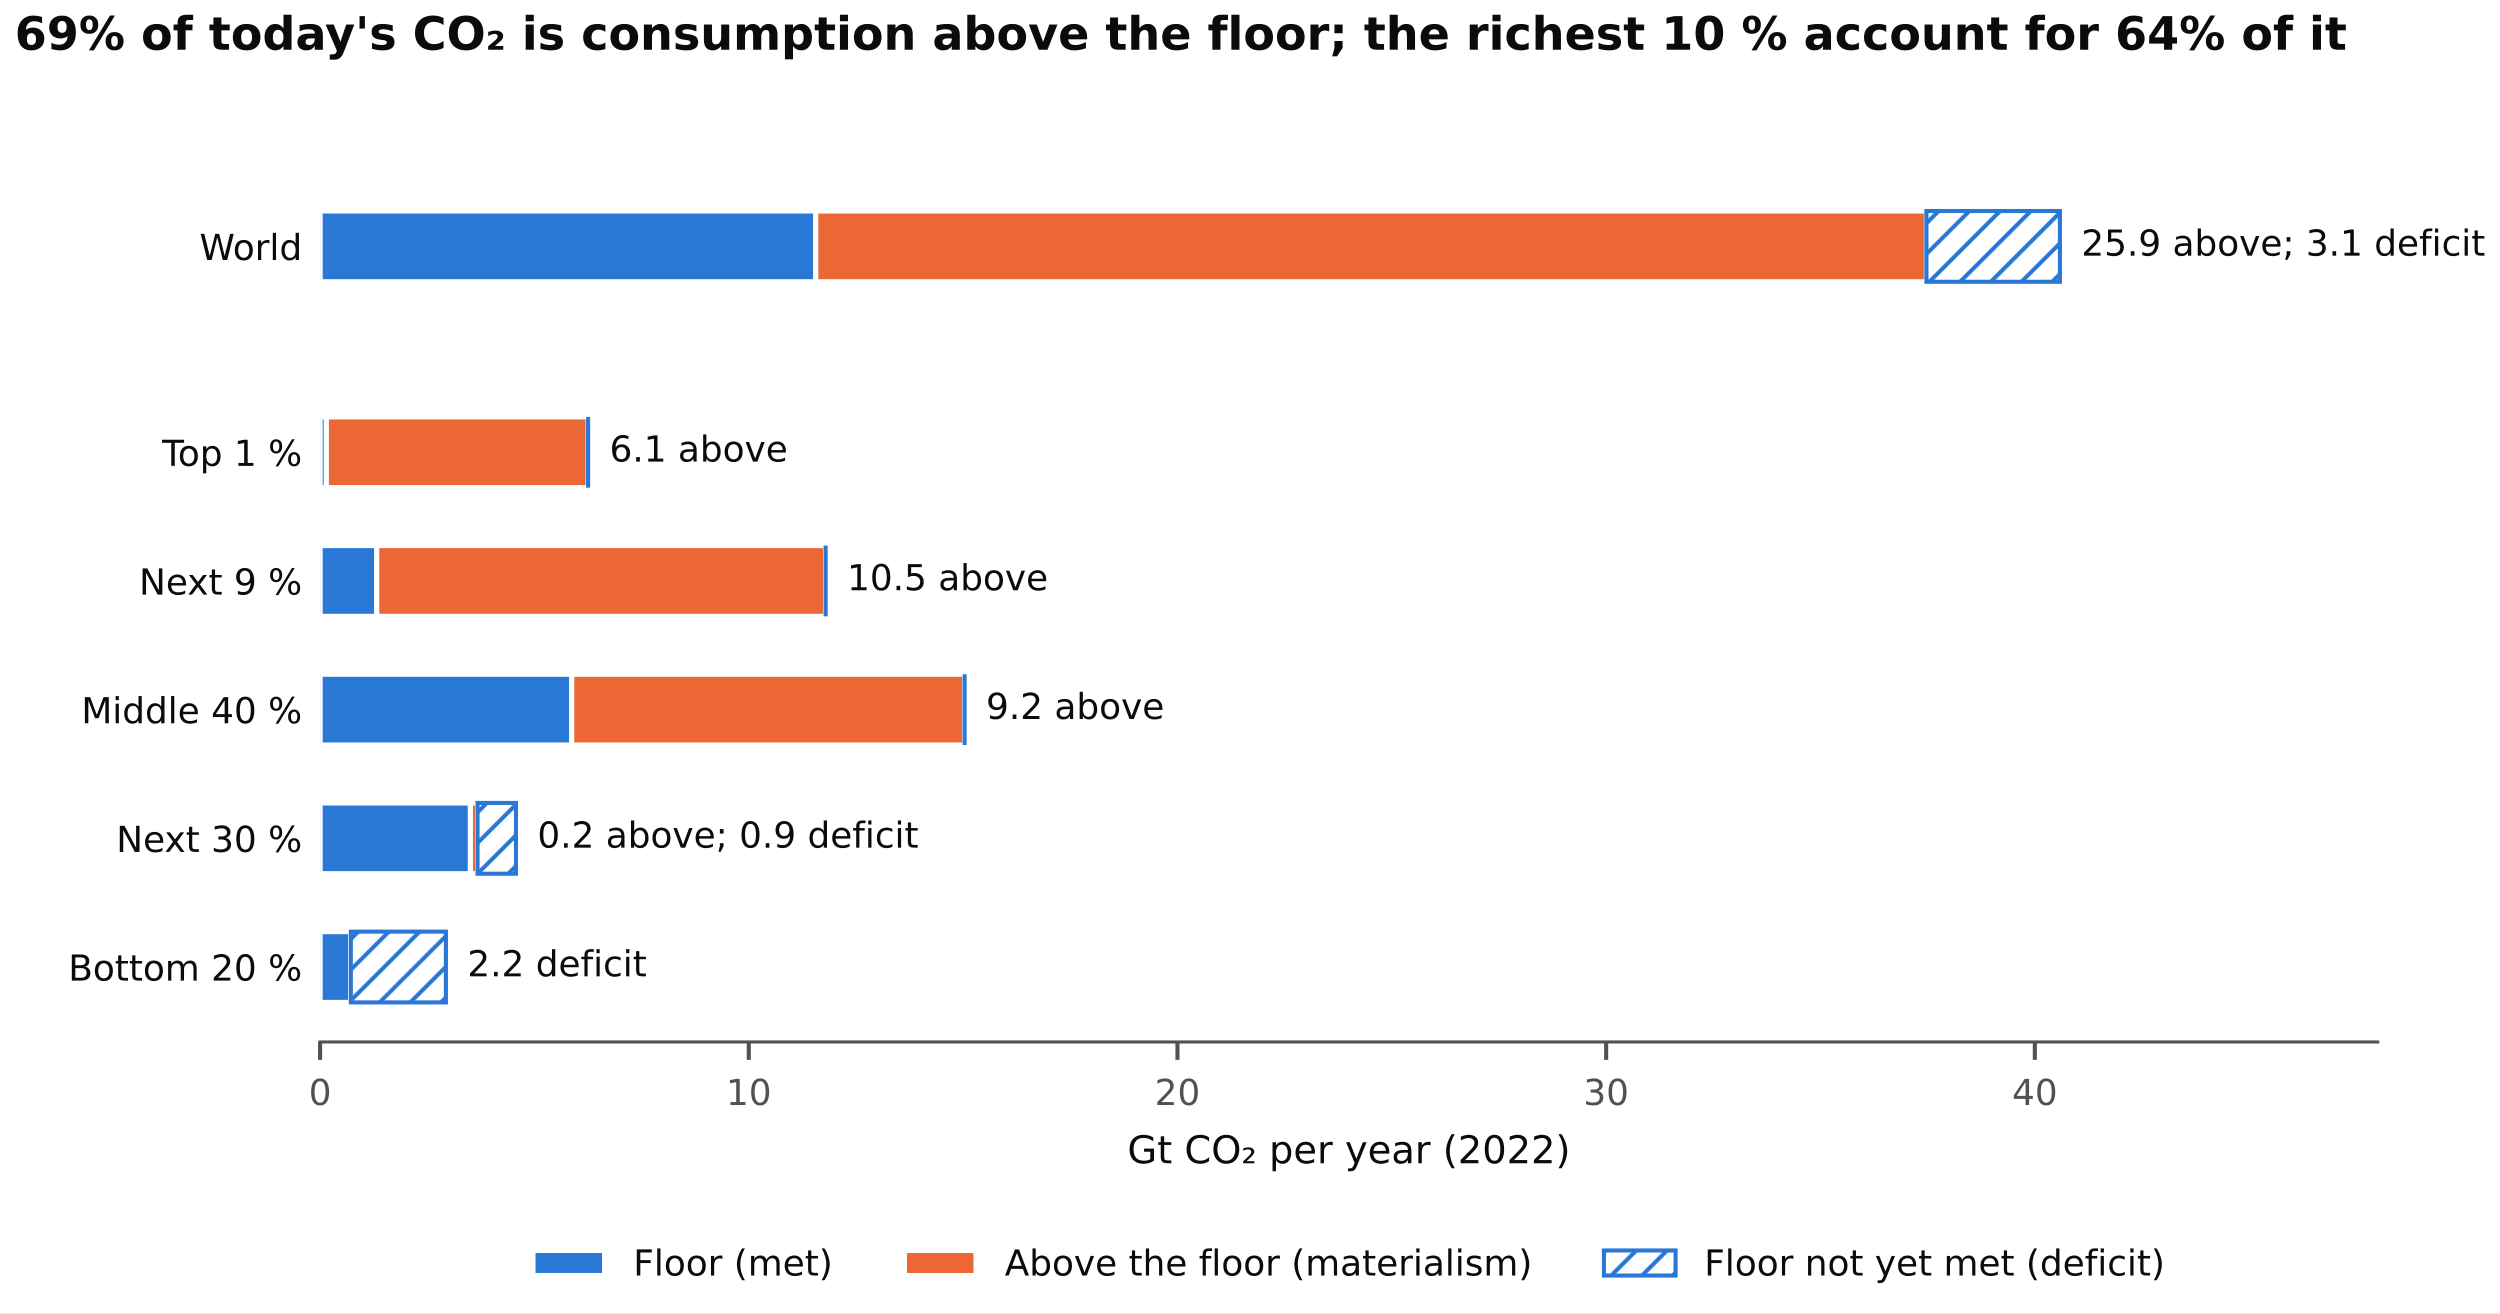
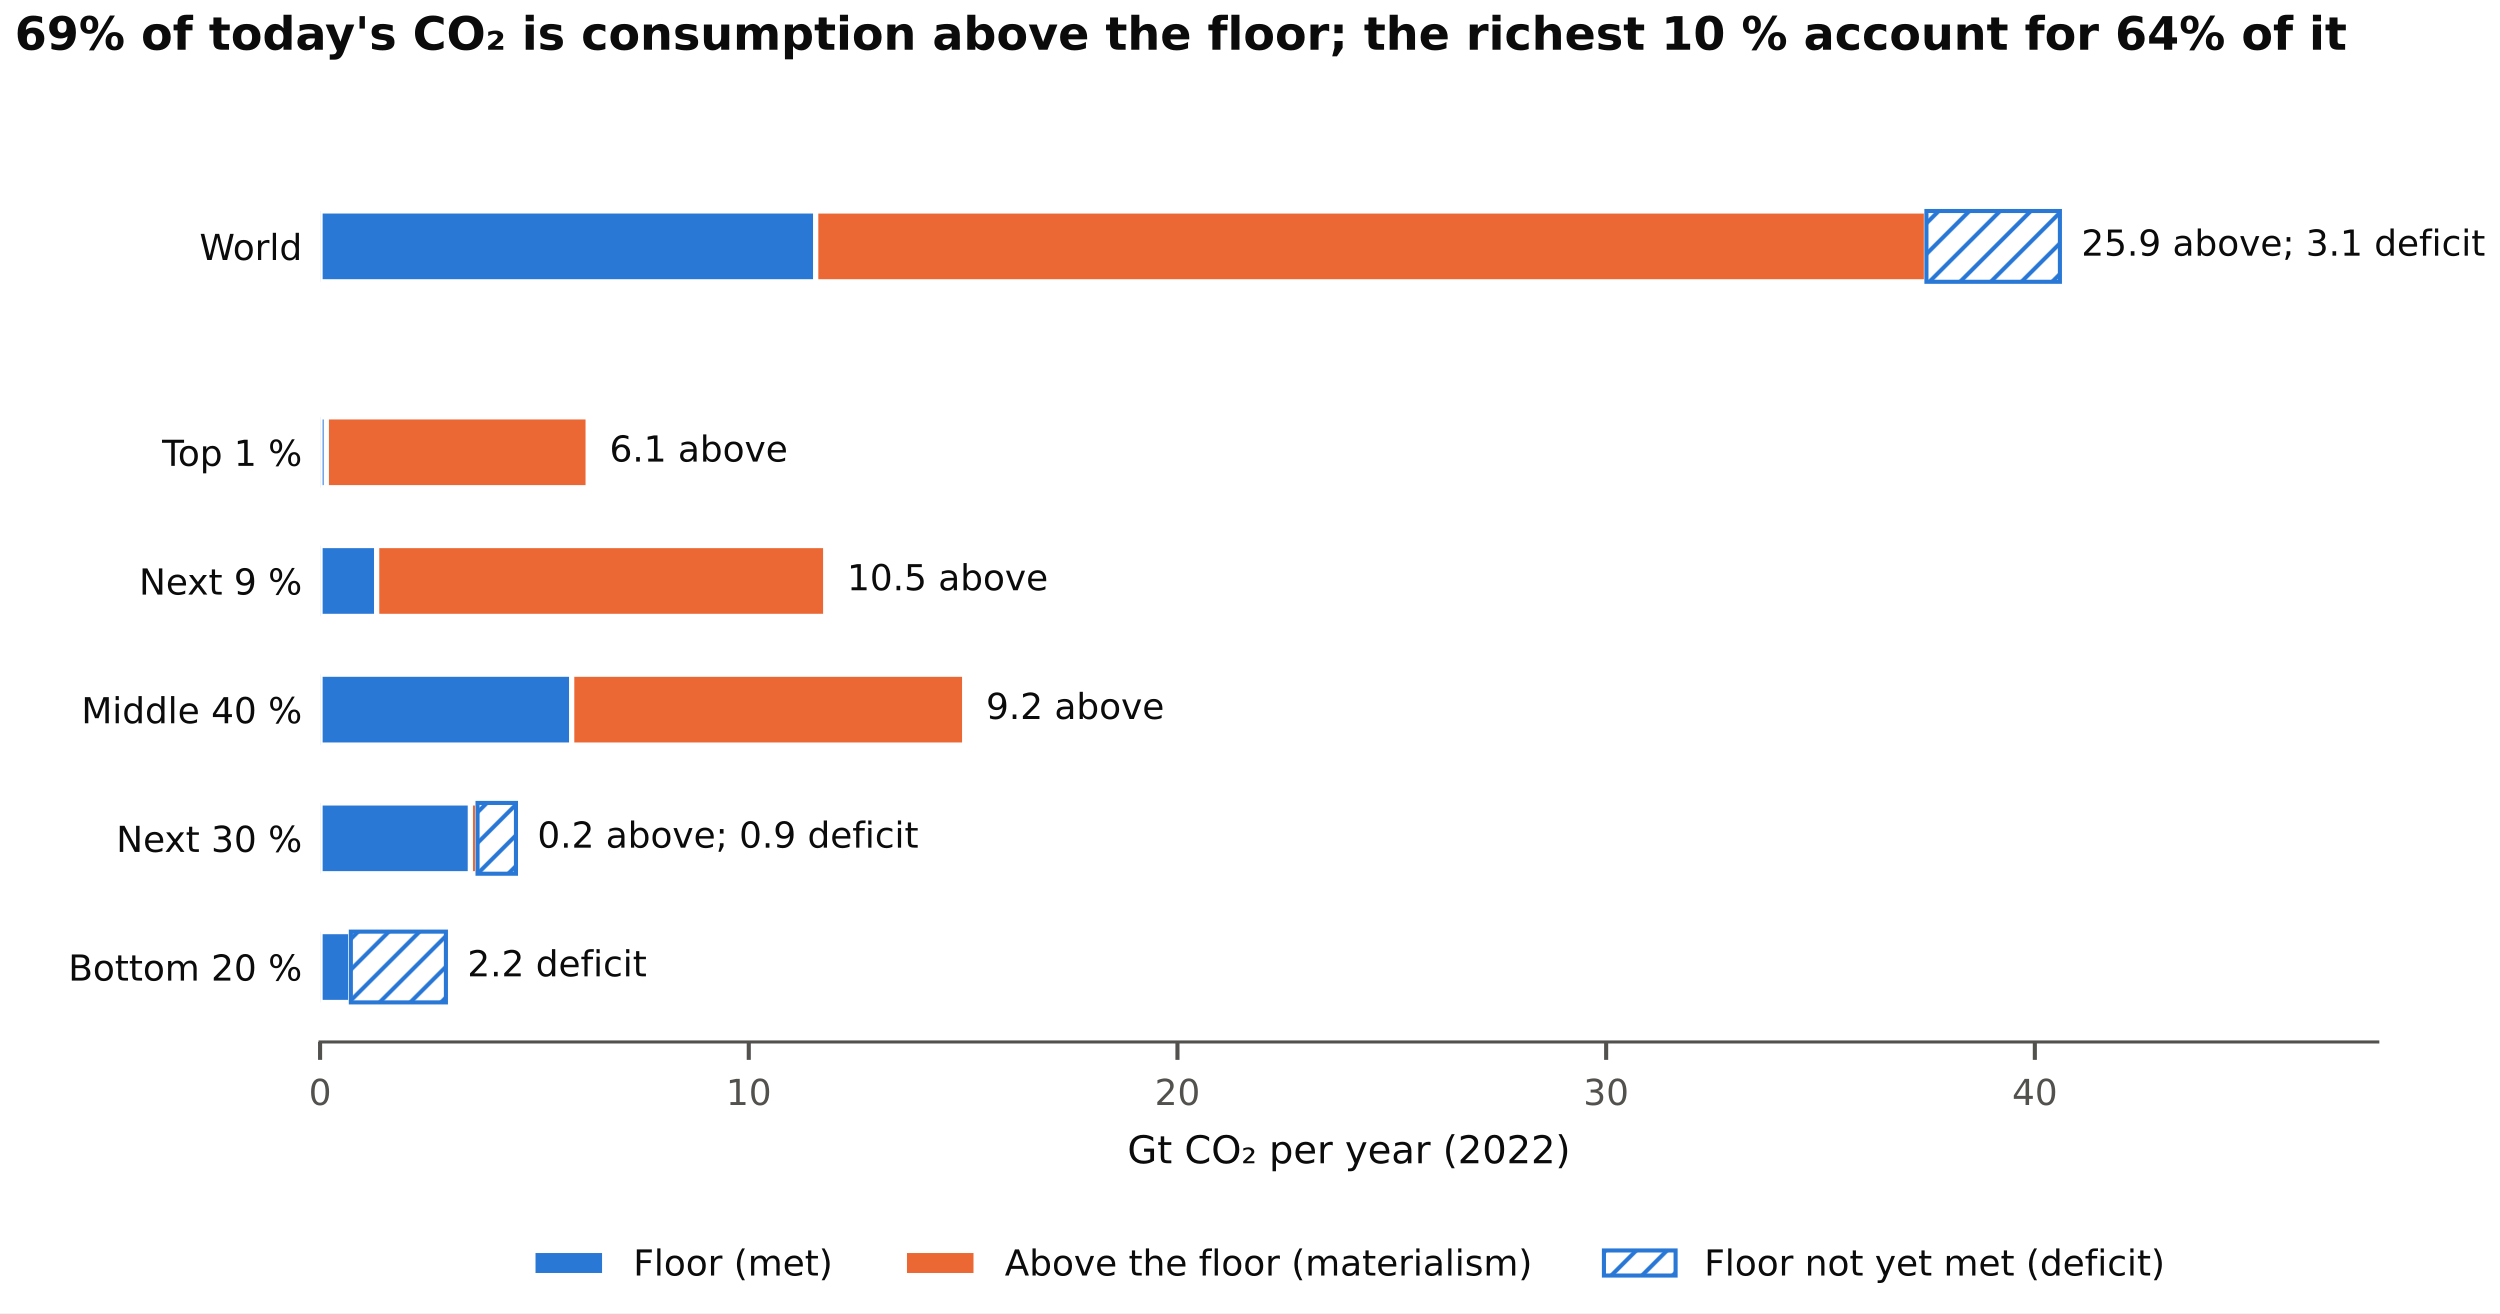
<svg xmlns="http://www.w3.org/2000/svg" xmlns:xlink="http://www.w3.org/1999/xlink" width="488.435pt" height="256.569pt" viewBox="0 0 488.435 256.569" version="1.1">
  <defs>
    <style type="text/css">*{stroke-linejoin: round; stroke-linecap: butt}</style>
  </defs>
  <g id="figure_1">
    <g id="patch_1">
      <path d="M 0 256.569  L 488.435 256.569  L 488.435 0  L 0 0  z " style="fill: #ffffff" />
    </g>
    <g id="axes_1">
      <g id="patch_2">
        <path d="M 62.535 203.573  L 464.559 203.573  L 464.559 33.494  L 62.535 33.494  z " style="fill: #ffffff" />
      </g>
      <g id="patch_3">
-         <path d="M 62.535 195.842  L 68.546 195.842  L 68.546 182.015  L 62.535 182.015  z " clip-path="url(#paa8bb92eaa)" style="fill: #2a78d6; stroke: #ffffff; stroke-linejoin: miter" />
+         <path d="M 62.535 195.842  L 68.546 195.842  L 68.546 182.015  L 62.535 182.015  z " clip-path="url(#p8379565ef2)" style="fill: #2a78d6; stroke: #ffffff; stroke-linejoin: miter" />
      </g>
      <g id="patch_4">
-         <path d="M 62.535 170.701  L 91.906 170.701  L 91.906 156.874  L 62.535 156.874  z " clip-path="url(#paa8bb92eaa)" style="fill: #2a78d6; stroke: #ffffff; stroke-linejoin: miter" />
+         <path d="M 62.535 170.701  L 91.906 170.701  L 91.906 156.874  L 62.535 156.874  z " clip-path="url(#p8379565ef2)" style="fill: #2a78d6; stroke: #ffffff; stroke-linejoin: miter" />
      </g>
      <g id="patch_5">
-         <path d="M 62.535 145.56  L 111.703 145.56  L 111.703 131.733  L 62.535 131.733  z " clip-path="url(#paa8bb92eaa)" style="fill: #2a78d6; stroke: #ffffff; stroke-linejoin: miter" />
+         <path d="M 62.535 145.56  L 111.703 145.56  L 111.703 131.733  L 62.535 131.733  z " clip-path="url(#p8379565ef2)" style="fill: #2a78d6; stroke: #ffffff; stroke-linejoin: miter" />
      </g>
      <g id="patch_6">
-         <path d="M 62.535 120.419  L 73.598 120.419  L 73.598 106.592  L 62.535 106.592  z " clip-path="url(#paa8bb92eaa)" style="fill: #2a78d6; stroke: #ffffff; stroke-linejoin: miter" />
+         <path d="M 62.535 120.419  L 73.598 120.419  L 73.598 106.592  L 62.535 106.592  z " clip-path="url(#p8379565ef2)" style="fill: #2a78d6; stroke: #ffffff; stroke-linejoin: miter" />
      </g>
      <g id="patch_7">
-         <path d="M 62.535 95.278  L 63.764 95.278  L 63.764 81.451  L 62.535 81.451  z " clip-path="url(#paa8bb92eaa)" style="fill: #2a78d6; stroke: #ffffff; stroke-linejoin: miter" />
+         <path d="M 62.535 95.278  L 63.764 95.278  L 63.764 81.451  L 62.535 81.451  z " clip-path="url(#p8379565ef2)" style="fill: #2a78d6; stroke: #ffffff; stroke-linejoin: miter" />
      </g>
      <g id="patch_8">
-         <path d="M 62.535 55.053  L 159.377 55.053  L 159.377 41.225  L 62.535 41.225  z " clip-path="url(#paa8bb92eaa)" style="fill: #2a78d6; stroke: #ffffff; stroke-linejoin: miter" />
+         <path d="M 62.535 55.053  L 159.377 55.053  L 159.377 41.225  L 62.535 41.225  z " clip-path="url(#p8379565ef2)" style="fill: #2a78d6; stroke: #ffffff; stroke-linejoin: miter" />
      </g>
      <g id="patch_9">
-         <path d="M 68.546 195.842  L 68.546 195.842  L 68.546 182.015  L 68.546 182.015  z " clip-path="url(#paa8bb92eaa)" style="fill: #eb6834; stroke: #ffffff; stroke-linejoin: miter" />
+         <path d="M 68.546 195.842  L 68.546 195.842  L 68.546 182.015  L 68.546 182.015  z " clip-path="url(#p8379565ef2)" style="fill: #eb6834; stroke: #ffffff; stroke-linejoin: miter" />
      </g>
      <g id="patch_10">
-         <path d="M 91.906 170.701  L 93.299 170.701  L 93.299 156.874  L 91.906 156.874  z " clip-path="url(#paa8bb92eaa)" style="fill: #eb6834; stroke: #ffffff; stroke-linejoin: miter" />
+         <path d="M 91.906 170.701  L 93.299 170.701  L 93.299 156.874  L 91.906 156.874  z " clip-path="url(#p8379565ef2)" style="fill: #eb6834; stroke: #ffffff; stroke-linejoin: miter" />
      </g>
      <g id="patch_11">
-         <path d="M 111.703 145.56  L 188.46 145.56  L 188.46 131.733  L 111.703 131.733  z " clip-path="url(#paa8bb92eaa)" style="fill: #eb6834; stroke: #ffffff; stroke-linejoin: miter" />
+         <path d="M 111.703 145.56  L 188.46 145.56  L 188.46 131.733  L 111.703 131.733  z " clip-path="url(#p8379565ef2)" style="fill: #eb6834; stroke: #ffffff; stroke-linejoin: miter" />
      </g>
      <g id="patch_12">
-         <path d="M 73.598 120.419  L 161.31 120.419  L 161.31 106.592  L 73.598 106.592  z " clip-path="url(#paa8bb92eaa)" style="fill: #eb6834; stroke: #ffffff; stroke-linejoin: miter" />
+         <path d="M 73.598 120.419  L 161.31 120.419  L 161.31 106.592  L 73.598 106.592  z " clip-path="url(#p8379565ef2)" style="fill: #eb6834; stroke: #ffffff; stroke-linejoin: miter" />
      </g>
      <g id="patch_13">
-         <path d="M 63.764 95.278  L 114.9 95.278  L 114.9 81.451  L 63.764 81.451  z " clip-path="url(#paa8bb92eaa)" style="fill: #eb6834; stroke: #ffffff; stroke-linejoin: miter" />
+         <path d="M 63.764 95.278  L 114.9 95.278  L 114.9 81.451  L 63.764 81.451  z " clip-path="url(#p8379565ef2)" style="fill: #eb6834; stroke: #ffffff; stroke-linejoin: miter" />
      </g>
      <g id="patch_14">
-         <path d="M 159.377 55.053  L 376.374 55.053  L 376.374 41.225  L 159.377 41.225  z " clip-path="url(#paa8bb92eaa)" style="fill: #eb6834; stroke: #ffffff; stroke-linejoin: miter" />
+         <path d="M 159.377 55.053  L 376.374 55.053  L 376.374 41.225  L 159.377 41.225  z " clip-path="url(#p8379565ef2)" style="fill: #eb6834; stroke: #ffffff; stroke-linejoin: miter" />
      </g>
      <g id="patch_15">
-         <path d="M 68.546 195.842  L 87.119 195.842  L 87.119 182.015  L 68.546 182.015  z " clip-path="url(#paa8bb92eaa)" style="fill: url(#he4466d4ebf); stroke: #2a78d6; stroke-width: 0.8; stroke-linejoin: miter" />
+         <path d="M 68.546 195.842  L 87.119 195.842  L 87.119 182.015  L 68.546 182.015  z " clip-path="url(#p8379565ef2)" style="fill: url(#ha14fe43dc5); stroke: #2a78d6; stroke-width: 0.8; stroke-linejoin: miter" />
      </g>
      <g id="patch_16">
-         <path d="M 93.299 170.701  L 100.804 170.701  L 100.804 156.874  L 93.299 156.874  z " clip-path="url(#paa8bb92eaa)" style="fill: url(#he4466d4ebf); stroke: #2a78d6; stroke-width: 0.8; stroke-linejoin: miter" />
+         <path d="M 93.299 170.701  L 100.804 170.701  L 100.804 156.874  L 93.299 156.874  z " clip-path="url(#p8379565ef2)" style="fill: url(#ha14fe43dc5); stroke: #2a78d6; stroke-width: 0.8; stroke-linejoin: miter" />
      </g>
      <g id="patch_17">
-         <path d="M 188.46 145.56  L 188.46 145.56  L 188.46 131.733  L 188.46 131.733  z " clip-path="url(#paa8bb92eaa)" style="fill: url(#he4466d4ebf); stroke: #2a78d6; stroke-width: 0.8; stroke-linejoin: miter" />
-       </g>
-       <g id="patch_18">
-         <path d="M 161.31 120.419  L 161.31 120.419  L 161.31 106.592  L 161.31 106.592  z " clip-path="url(#paa8bb92eaa)" style="fill: url(#he4466d4ebf); stroke: #2a78d6; stroke-width: 0.8; stroke-linejoin: miter" />
-       </g>
-       <g id="patch_19">
-         <path d="M 114.9 95.278  L 114.9 95.278  L 114.9 81.451  L 114.9 81.451  z " clip-path="url(#paa8bb92eaa)" style="fill: url(#he4466d4ebf); stroke: #2a78d6; stroke-width: 0.8; stroke-linejoin: miter" />
-       </g>
-       <g id="patch_20">
-         <path d="M 376.374 55.053  L 402.452 55.053  L 402.452 41.225  L 376.374 41.225  z " clip-path="url(#paa8bb92eaa)" style="fill: url(#he4466d4ebf); stroke: #2a78d6; stroke-width: 0.8; stroke-linejoin: miter" />
+         <path d="M 376.374 55.053  L 402.452 55.053  L 402.452 41.225  L 376.374 41.225  z " clip-path="url(#p8379565ef2)" style="fill: url(#ha14fe43dc5); stroke: #2a78d6; stroke-width: 0.8; stroke-linejoin: miter" />
      </g>
      <g id="matplotlib.axis_1">
        <g id="xtick_1">
          <g id="line2d_1">
            <defs>
-               <path id="md5c6200f09" d="M 0 0  L 0 3.5  " style="stroke: #52514e; stroke-width: 0.8" />
+               <path id="m1abcb597db" d="M 0 0  L 0 3.5  " style="stroke: #52514e; stroke-width: 0.8" />
            </defs>
            <g>
-               <use xlink:href="#md5c6200f09" x="62.535" y="203.573" style="fill: #52514e; stroke: #52514e; stroke-width: 0.8" />
+               <use xlink:href="#m1abcb597db" x="62.535" y="203.573" style="fill: #52514e; stroke: #52514e; stroke-width: 0.8" />
            </g>
          </g>
          <g id="text_1">
            <text style="font-size: 7px; font-family: 'DejaVu Sans'; text-anchor: middle; fill: #52514e" x="62.535" y="215.891" transform="rotate(-0 62.53512 215.8913)">0</text>
          </g>
        </g>
        <g id="xtick_2">
          <g id="line2d_2">
            <g>
-               <use xlink:href="#md5c6200f09" x="146.29" y="203.573" style="fill: #52514e; stroke: #52514e; stroke-width: 0.8" />
+               <use xlink:href="#m1abcb597db" x="146.29" y="203.573" style="fill: #52514e; stroke: #52514e; stroke-width: 0.8" />
            </g>
          </g>
          <g id="text_2">
            <text style="font-size: 7px; font-family: 'DejaVu Sans'; text-anchor: middle; fill: #52514e" x="146.29" y="215.891" transform="rotate(-0 146.29 215.8913)">10</text>
          </g>
        </g>
        <g id="xtick_3">
          <g id="line2d_3">
            <g>
-               <use xlink:href="#md5c6200f09" x="230.045" y="203.573" style="fill: #52514e; stroke: #52514e; stroke-width: 0.8" />
+               <use xlink:href="#m1abcb597db" x="230.045" y="203.573" style="fill: #52514e; stroke: #52514e; stroke-width: 0.8" />
            </g>
          </g>
          <g id="text_3">
            <text style="font-size: 7px; font-family: 'DejaVu Sans'; text-anchor: middle; fill: #52514e" x="230.045" y="215.891" transform="rotate(-0 230.045 215.8913)">20</text>
          </g>
        </g>
        <g id="xtick_4">
          <g id="line2d_4">
            <g>
-               <use xlink:href="#md5c6200f09" x="313.8" y="203.573" style="fill: #52514e; stroke: #52514e; stroke-width: 0.8" />
+               <use xlink:href="#m1abcb597db" x="313.8" y="203.573" style="fill: #52514e; stroke: #52514e; stroke-width: 0.8" />
            </g>
          </g>
          <g id="text_4">
            <text style="font-size: 7px; font-family: 'DejaVu Sans'; text-anchor: middle; fill: #52514e" x="313.8" y="215.891" transform="rotate(-0 313.7999 215.8913)">30</text>
          </g>
        </g>
        <g id="xtick_5">
          <g id="line2d_5">
            <g>
-               <use xlink:href="#md5c6200f09" x="397.555" y="203.573" style="fill: #52514e; stroke: #52514e; stroke-width: 0.8" />
+               <use xlink:href="#m1abcb597db" x="397.555" y="203.573" style="fill: #52514e; stroke: #52514e; stroke-width: 0.8" />
            </g>
          </g>
          <g id="text_5">
            <text style="font-size: 7px; font-family: 'DejaVu Sans'; text-anchor: middle; fill: #52514e" x="397.555" y="215.891" transform="rotate(-0 397.5548 215.8913)">40</text>
          </g>
        </g>
        <g id="text_6">
          <text style="font-size: 7.5px; font-family: 'DejaVu Sans'; text-anchor: middle; fill: #0b0b0b" x="263.547" y="227.271" transform="rotate(-0 263.5469 227.2712)">Gt CO₂ per year (2022)</text>
        </g>
      </g>
      <g id="matplotlib.axis_2">
        <g id="ytick_1">
          <g id="line2d_6" />
          <g id="text_7">
            <text style="font-size: 7px; font-family: 'DejaVu Sans'; text-anchor: end; fill: #0b0b0b" x="59.035" y="191.587" transform="rotate(-0 59.03512 191.5875)">Bottom 20 %</text>
          </g>
        </g>
        <g id="ytick_2">
          <g id="line2d_7" />
          <g id="text_8">
            <text style="font-size: 7px; font-family: 'DejaVu Sans'; text-anchor: end; fill: #0b0b0b" x="59.035" y="166.446" transform="rotate(-0 59.03512 166.4465)">Next 30 %</text>
          </g>
        </g>
        <g id="ytick_3">
          <g id="line2d_8" />
          <g id="text_9">
            <text style="font-size: 7px; font-family: 'DejaVu Sans'; text-anchor: end; fill: #0b0b0b" x="59.035" y="141.306" transform="rotate(-0 59.03512 141.3058)">Middle 40 %</text>
          </g>
        </g>
        <g id="ytick_4">
          <g id="line2d_9" />
          <g id="text_10">
            <text style="font-size: 7px; font-family: 'DejaVu Sans'; text-anchor: end; fill: #0b0b0b" x="59.035" y="116.165" transform="rotate(-0 59.03512 116.1645)">Next 9 %</text>
          </g>
        </g>
        <g id="ytick_5">
          <g id="line2d_10" />
          <g id="text_11">
            <text style="font-size: 7px; font-family: 'DejaVu Sans'; text-anchor: end; fill: #0b0b0b" x="59.035" y="91.024" transform="rotate(-0 59.03512 91.02354)">Top 1 %</text>
          </g>
        </g>
        <g id="ytick_6">
          <g id="line2d_11" />
          <g id="text_12">
            <text style="font-size: 7px; font-family: 'DejaVu Sans'; text-anchor: end; fill: #0b0b0b" x="59.035" y="50.798" transform="rotate(-0 59.03512 50.79825)">World</text>
          </g>
        </g>
      </g>
-       <g id="patch_21">
+       <g id="patch_18">
        <path d="M 62.535 203.573  L 464.559 203.573  " style="fill: none; stroke: #52514e; stroke-width: 0.6; stroke-linejoin: miter; stroke-linecap: square" />
      </g>
      <g id="text_13">
        <text style="font-size: 7px; font-family: 'DejaVu Sans'; text-anchor: start; fill: #0b0b0b" x="91.307" y="190.747" transform="rotate(-0 91.30693 190.7469)">2.2 deficit</text>
      </g>
      <g id="text_14">
        <text style="font-size: 7px; font-family: 'DejaVu Sans'; text-anchor: start; fill: #0b0b0b" x="104.992" y="165.606" transform="rotate(-0 104.992 165.6059)">0.2 above; 0.9 deficit</text>
      </g>
      <g id="text_15">
        <text style="font-size: 7px; font-family: 'DejaVu Sans'; text-anchor: start; fill: #0b0b0b" x="192.648" y="140.465" transform="rotate(-0 192.6482 140.465)">9.2 above</text>
      </g>
      <g id="text_16">
        <text style="font-size: 7px; font-family: 'DejaVu Sans'; text-anchor: start; fill: #0b0b0b" x="165.498" y="115.324" transform="rotate(-0 165.4975 115.324)">10.5 above</text>
      </g>
      <g id="text_17">
        <text style="font-size: 7px; font-family: 'DejaVu Sans'; text-anchor: start; fill: #0b0b0b" x="119.088" y="90.183" transform="rotate(-0 119.0881 90.183)">6.1 above</text>
      </g>
      <g id="text_18">
        <text style="font-size: 7px; font-family: 'DejaVu Sans'; text-anchor: start; fill: #0b0b0b" x="406.64" y="49.957" transform="rotate(-0 406.6402 49.95743)">25.9 above; 3.1 deficit</text>
      </g>
      <g id="legend_1">
-         <g id="patch_22">
+         <g id="patch_19">
          <path d="M 104.126 249.208  L 118.126 249.208  L 118.126 244.308  L 104.126 244.308  z " style="fill: #2a78d6; stroke: #ffffff; stroke-linejoin: miter" />
        </g>
        <g id="text_19">
          <text style="font-size: 7px; font-family: 'DejaVu Sans'; text-anchor: start; fill: #0b0b0b" x="123.726" y="249.208" transform="rotate(-0 123.7263 249.2076)">Floor (met)</text>
        </g>
-         <g id="patch_23">
+         <g id="patch_20">
          <path d="M 176.698 249.208  L 190.698 249.208  L 190.698 244.308  L 176.698 244.308  z " style="fill: #eb6834; stroke: #ffffff; stroke-linejoin: miter" />
        </g>
        <g id="text_20">
          <text style="font-size: 7px; font-family: 'DejaVu Sans'; text-anchor: start; fill: #0b0b0b" x="196.298" y="249.208" transform="rotate(-0 196.2977 249.2076)">Above the floor (materialism)</text>
        </g>
-         <g id="patch_24">
-           <path d="M 313.366 249.208  L 327.366 249.208  L 327.366 244.308  L 313.366 244.308  z " style="fill: url(#he4466d4ebf); stroke: #2a78d6; stroke-width: 0.8; stroke-linejoin: miter" />
+         <g id="patch_21">
+           <path d="M 313.366 249.208  L 327.366 249.208  L 327.366 244.308  L 313.366 244.308  z " style="fill: url(#ha14fe43dc5); stroke: #2a78d6; stroke-width: 0.8; stroke-linejoin: miter" />
        </g>
        <g id="text_21">
          <text style="font-size: 7px; font-family: 'DejaVu Sans'; text-anchor: start; fill: #0b0b0b" x="332.966" y="249.208" transform="rotate(-0 332.9661 249.2076)">Floor not yet met (deficit)</text>
        </g>
      </g>
    </g>
    <g id="text_22">
      <text style="font-weight: 700; font-size: 9px; font-family: 'DejaVu Sans'; text-anchor: start; fill: #0b0b0b" x="2.88" y="9.719" transform="rotate(-0 2.88 9.718594)">69% of today's CO₂ is consumption above the floor; the richest 10 % account for 64% of it</text>
    </g>
  </g>
  <defs>
-     <clipPath id="paa8bb92eaa">
+     <clipPath id="p8379565ef2">
      <rect x="62.535" y="33.494" width="402.024" height="170.079" />
    </clipPath>
  </defs>
  <defs>
-     <pattern id="he4466d4ebf" patternUnits="userSpaceOnUse" x="0" y="0" width="72" height="72">
+     <pattern id="ha14fe43dc5" patternUnits="userSpaceOnUse" x="0" y="0" width="72" height="72">
      <rect x="0" y="0" width="73" height="73" fill="#ffffff" />
      <path d="M -36 36  L 36 -36  M -33 39  L 39 -33  M -30 42  L 42 -30  M -27 45  L 45 -27  M -24 48  L 48 -24  M -21 51  L 51 -21  M -18 54  L 54 -18  M -15 57  L 57 -15  M -12 60  L 60 -12  M -9 63  L 63 -9  M -6 66  L 66 -6  M -3 69  L 69 -3  M 0 72  L 72 0  M 3 75  L 75 3  M 6 78  L 78 6  M 9 81  L 81 9  M 12 84  L 84 12  M 15 87  L 87 15  M 18 90  L 90 18  M 21 93  L 93 21  M 24 96  L 96 24  M 27 99  L 99 27  M 30 102  L 102 30  M 33 105  L 105 33  M 36 108  L 108 36  " style="fill: #2a78d6; stroke: #2a78d6; stroke-width: 0.8; stroke-linecap: butt; stroke-linejoin: miter" />
    </pattern>
  </defs>
</svg>
